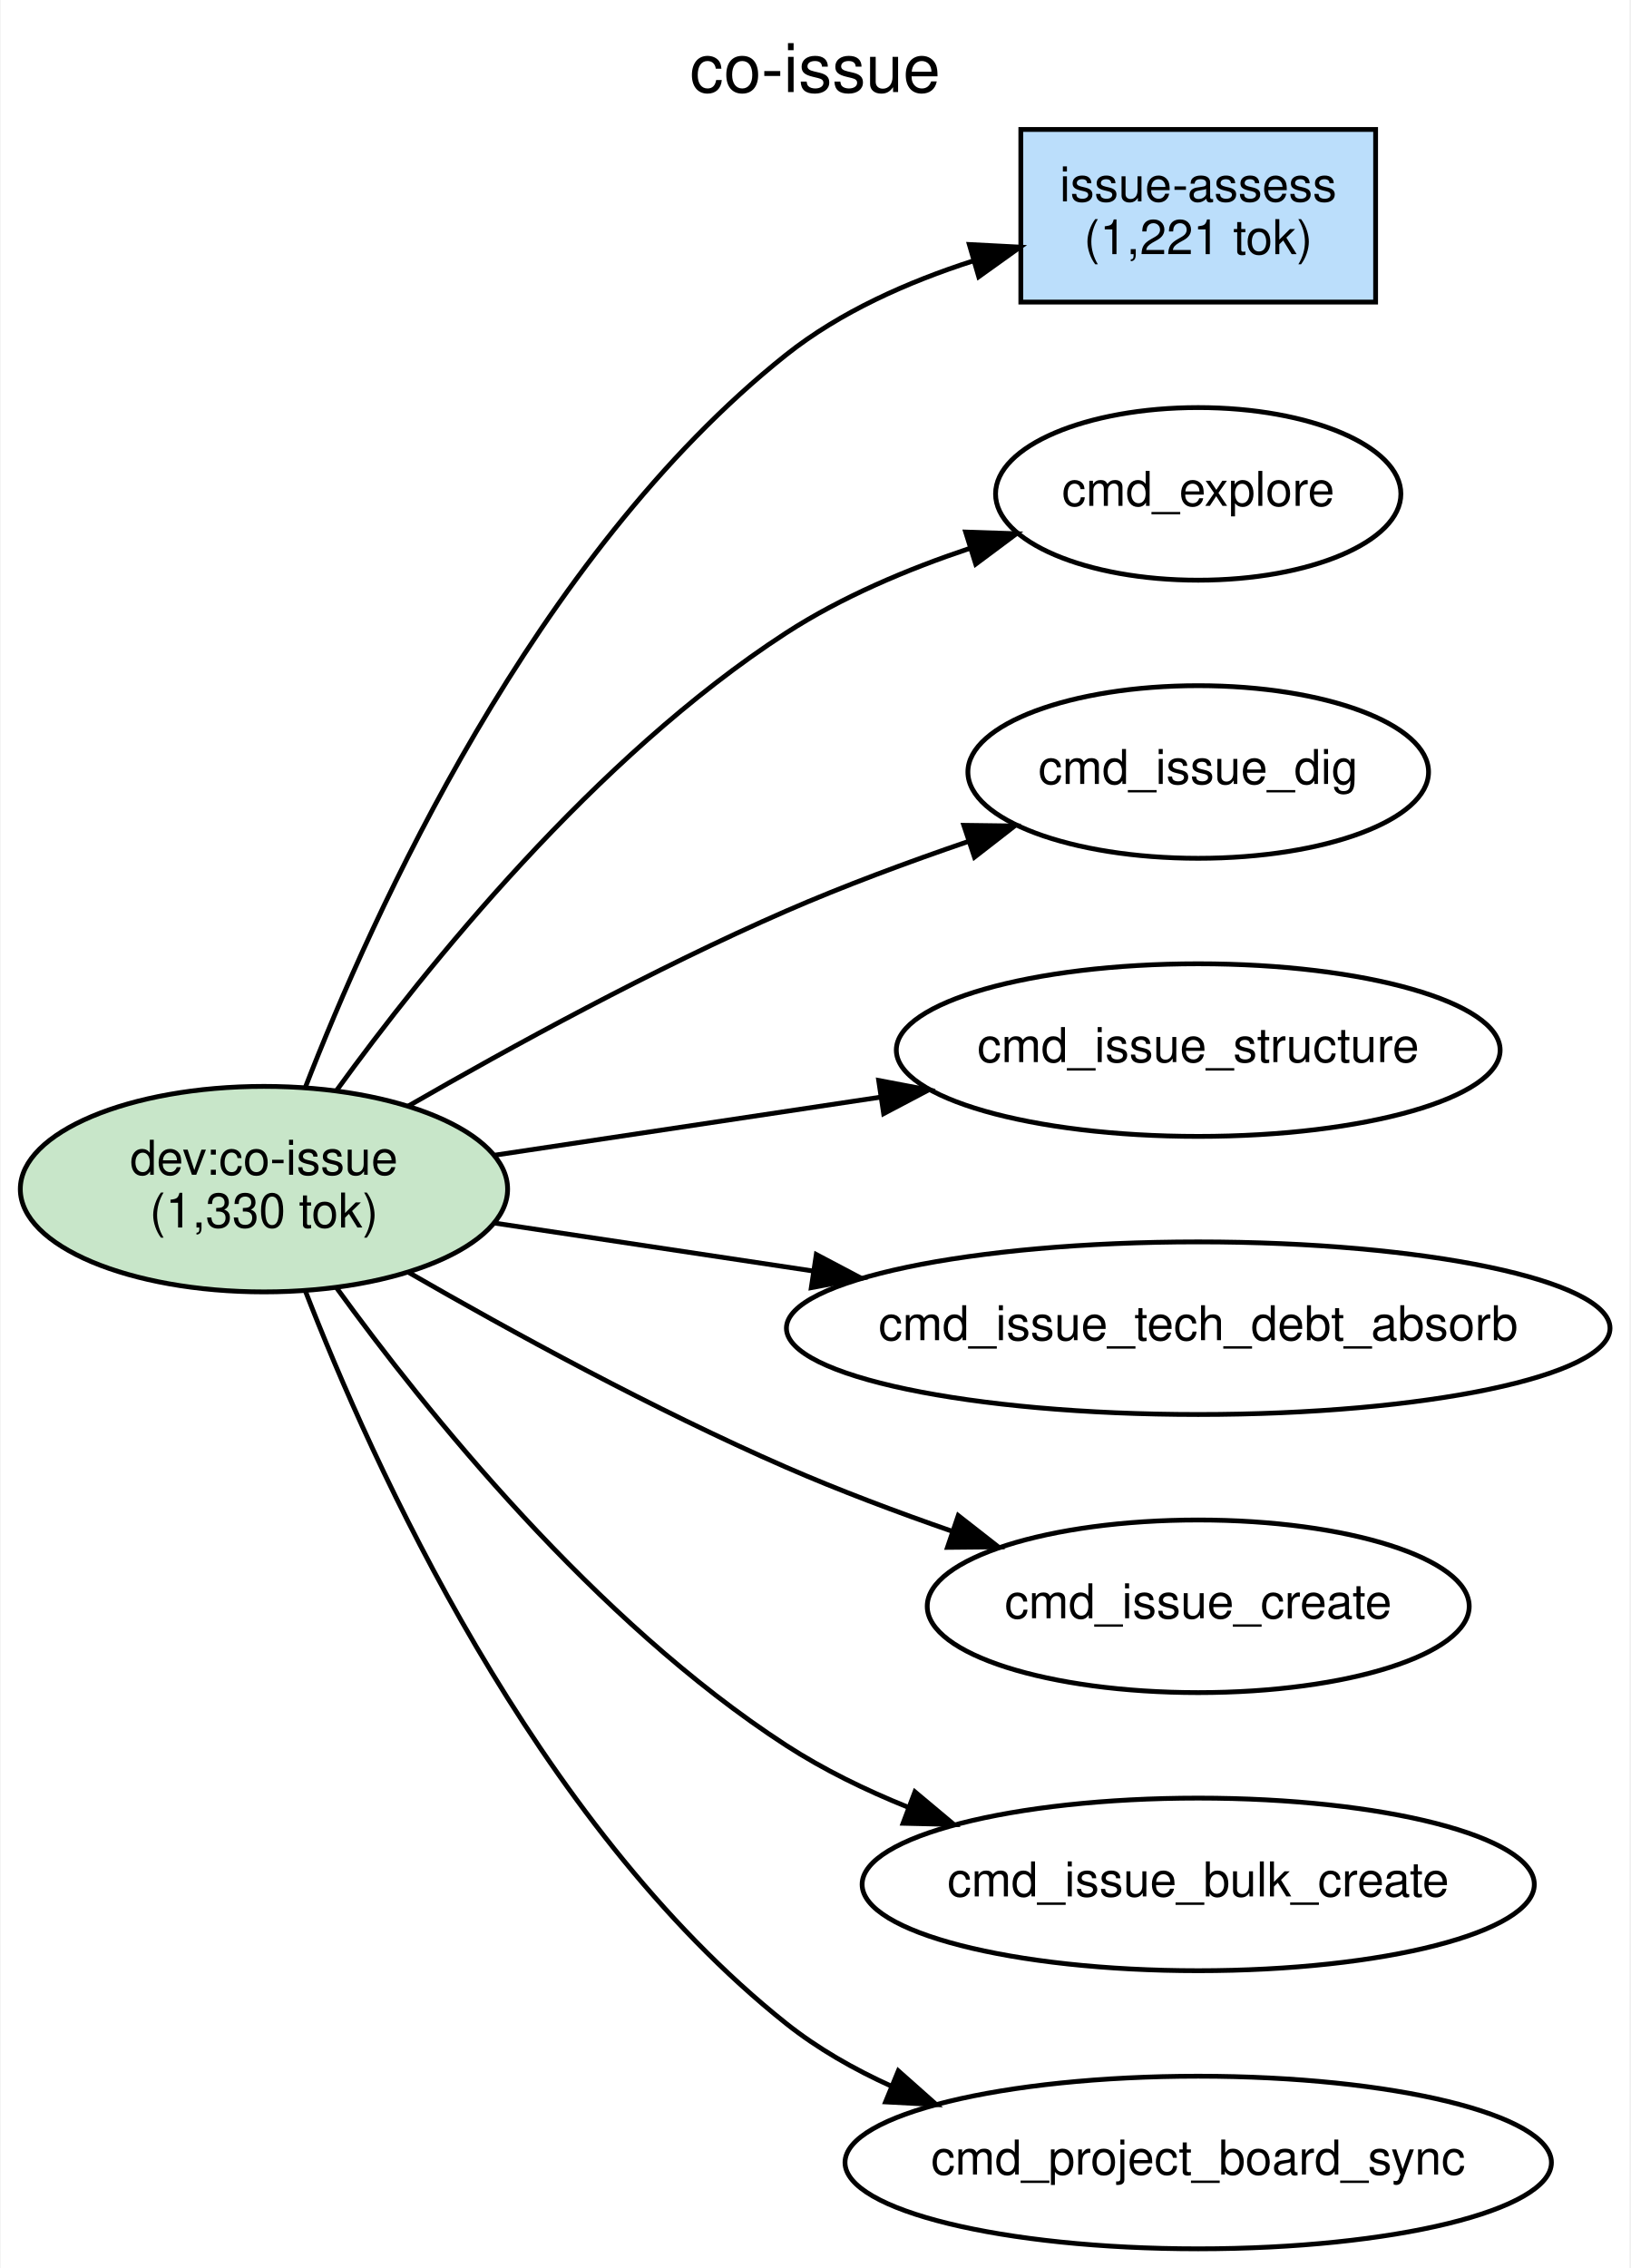
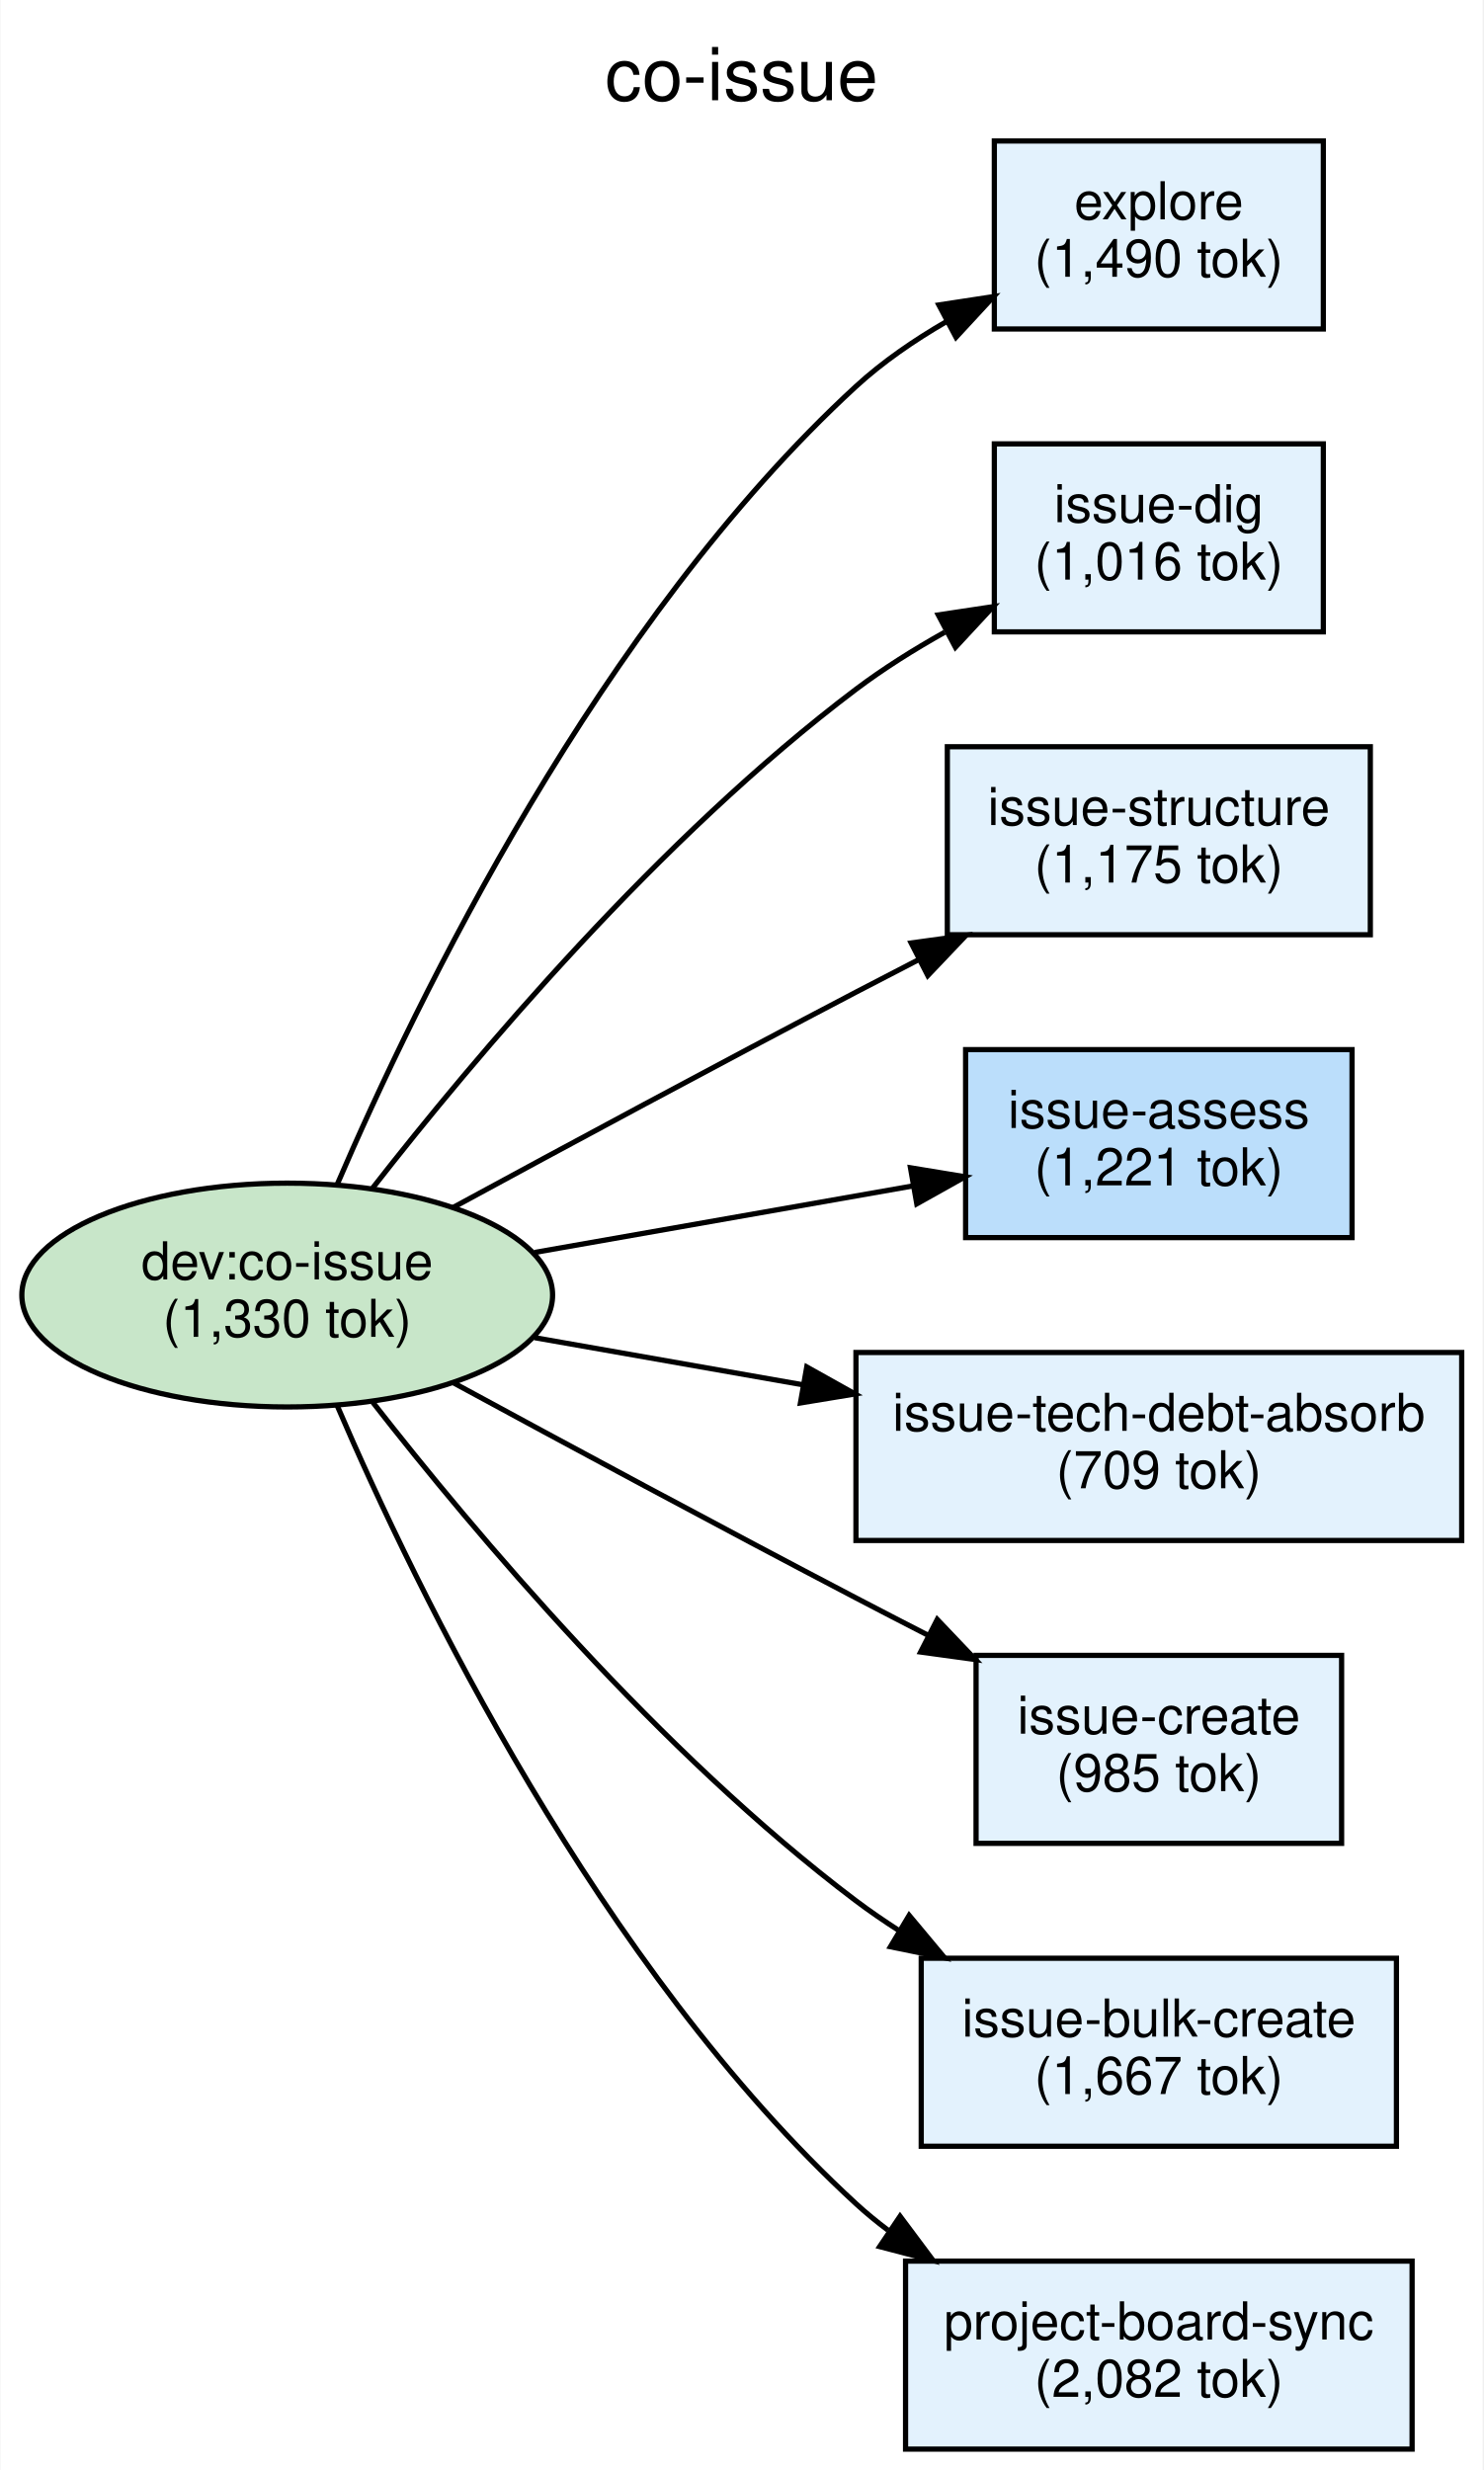
- <svg xmlns="http://www.w3.org/2000/svg" width="340pt" height="473pt" viewBox="0.00 0.00 339.71 473.00">
+ <svg xmlns="http://www.w3.org/2000/svg" width="284pt" height="473pt" viewBox="0.00 0.00 283.82 473.00">
  <g id="graph0" class="graph" transform="scale(1 1) rotate(0) translate(4 469)">
-     <polygon fill="white" stroke="transparent" points="-4,4 -4,-469 335.71,-469 335.71,4 -4,4" />
-     <text text-anchor="middle" x="165.86" y="-449.8" font-family="Helvetica,sans-Serif" font-size="14.00">co-issue</text>
+     <polygon fill="white" stroke="transparent" points="-4,4 -4,-469 279.82,-469 279.82,4 -4,4" />
+     <text text-anchor="middle" x="137.91" y="-449.8" font-family="Helvetica,sans-Serif" font-size="14.00">co-issue</text>
    <g id="node1" class="node">
      <ellipse fill="#c8e6c9" stroke="black" cx="50.91" cy="-221" rx="50.82" ry="21.43" />
      <text text-anchor="middle" x="50.91" y="-224" font-family="Helvetica,sans-Serif" font-size="10.00">dev:co-issue</text>
      <text text-anchor="middle" x="50.91" y="-213" font-family="Helvetica,sans-Serif" font-size="10.00">(1,330 tok)</text>
    </g>
    <g id="node2" class="node">
-       <polygon fill="#bbdefb" stroke="black" points="282.77,-442 208.77,-442 208.77,-406 282.77,-406 282.77,-442" />
-       <text text-anchor="middle" x="245.77" y="-427" font-family="Helvetica,sans-Serif" font-size="10.00">issue-assess</text>
-       <text text-anchor="middle" x="245.77" y="-416" font-family="Helvetica,sans-Serif" font-size="10.00">(1,221 tok)</text>
+       <polygon fill="#e3f2fd" stroke="black" points="249.32,-384 186.32,-384 186.32,-348 249.32,-348 249.32,-384" />
+       <text text-anchor="middle" x="217.82" y="-369" font-family="Helvetica,sans-Serif" font-size="10.00">issue-dig</text>
+       <text text-anchor="middle" x="217.82" y="-358" font-family="Helvetica,sans-Serif" font-size="10.00">(1,016 tok)</text>
+     </g>
+     <g id="edge2" class="edge">
+       <path fill="none" stroke="black" d="M67.28,-241.51C86.74,-266.44 122.27,-308.68 159.82,-337 165.06,-340.95 170.91,-344.62 176.82,-347.93" />
+       <polygon fill="black" stroke="black" points="175.59,-351.24 186.07,-352.82 178.87,-345.05 175.59,-351.24" />
+     </g>
+     <g id="node3" class="node">
+       <polygon fill="#e3f2fd" stroke="black" points="258.32,-326 177.32,-326 177.32,-290 258.32,-290 258.32,-326" />
+       <text text-anchor="middle" x="217.82" y="-311" font-family="Helvetica,sans-Serif" font-size="10.00">issue-structure</text>
+       <text text-anchor="middle" x="217.82" y="-300" font-family="Helvetica,sans-Serif" font-size="10.00">(1,175 tok)</text>
+     </g>
+     <g id="edge3" class="edge">
+       <path fill="none" stroke="black" d="M82.51,-237.68C104.06,-249.38 133.63,-265.3 159.82,-279 163.75,-281.05 167.83,-283.17 171.93,-285.28" />
+       <polygon fill="black" stroke="black" points="170.39,-288.42 180.88,-289.87 173.58,-282.19 170.39,-288.42" />
+     </g>
+     <g id="node4" class="node">
+       <polygon fill="#e3f2fd" stroke="black" points="252.82,-152 182.82,-152 182.82,-116 252.82,-116 252.82,-152" />
+       <text text-anchor="middle" x="217.82" y="-137" font-family="Helvetica,sans-Serif" font-size="10.00">issue-create</text>
+       <text text-anchor="middle" x="217.82" y="-126" font-family="Helvetica,sans-Serif" font-size="10.00">(985 tok)</text>
+     </g>
+     <g id="edge6" class="edge">
+       <path fill="none" stroke="black" d="M82.51,-204.32C104.06,-192.62 133.63,-176.7 159.82,-163 164.32,-160.65 169.03,-158.21 173.73,-155.8" />
+       <polygon fill="black" stroke="black" points="175.39,-158.88 182.7,-151.2 172.2,-152.64 175.39,-158.88" />
+     </g>
+     <g id="node5" class="node">
+       <polygon fill="#e3f2fd" stroke="black" points="263.32,-94 172.32,-94 172.32,-58 263.32,-58 263.32,-94" />
+       <text text-anchor="middle" x="217.82" y="-79" font-family="Helvetica,sans-Serif" font-size="10.00">issue-bulk-create</text>
+       <text text-anchor="middle" x="217.82" y="-68" font-family="Helvetica,sans-Serif" font-size="10.00">(1,667 tok)</text>
+     </g>
+     <g id="edge7" class="edge">
+       <path fill="none" stroke="black" d="M67.28,-200.49C86.74,-175.56 122.27,-133.32 159.82,-105 162.44,-103.03 165.21,-101.13 168.06,-99.3" />
+       <polygon fill="black" stroke="black" points="170.01,-102.21 176.8,-94.08 166.42,-96.2 170.01,-102.21" />
+     </g>
+     <g id="node6" class="node">
+       <polygon fill="#e3f2fd" stroke="black" points="275.82,-210 159.82,-210 159.82,-174 275.82,-174 275.82,-210" />
+       <text text-anchor="middle" x="217.82" y="-195" font-family="Helvetica,sans-Serif" font-size="10.00">issue-tech-debt-absorb</text>
+       <text text-anchor="middle" x="217.82" y="-184" font-family="Helvetica,sans-Serif" font-size="10.00">(709 tok)</text>
+     </g>
+     <g id="edge5" class="edge">
+       <path fill="none" stroke="black" d="M98.29,-212.84C114.22,-210.04 132.38,-206.85 149.62,-203.82" />
+       <polygon fill="black" stroke="black" points="150.4,-207.23 159.64,-202.06 149.19,-200.34 150.4,-207.23" />
+     </g>
+     <g id="node7" class="node">
+       <polygon fill="#e3f2fd" stroke="black" points="266.32,-36 169.32,-36 169.32,0 266.32,0 266.32,-36" />
+       <text text-anchor="middle" x="217.82" y="-21" font-family="Helvetica,sans-Serif" font-size="10.00">project-board-sync</text>
+       <text text-anchor="middle" x="217.82" y="-10" font-family="Helvetica,sans-Serif" font-size="10.00">(2,082 tok)</text>
+     </g>
+     <g id="edge8" class="edge">
+       <path fill="none" stroke="black" d="M60.41,-199.98C75.67,-164.47 110.75,-92.1 159.82,-47 161.75,-45.23 163.82,-43.53 165.96,-41.92" />
+       <polygon fill="black" stroke="black" points="168.27,-44.59 174.61,-36.1 164.36,-38.78 168.27,-44.59" />
+     </g>
+     <g id="node8" class="node">
+       <polygon fill="#bbdefb" stroke="black" points="254.82,-268 180.82,-268 180.82,-232 254.82,-232 254.82,-268" />
+       <text text-anchor="middle" x="217.82" y="-253" font-family="Helvetica,sans-Serif" font-size="10.00">issue-assess</text>
+       <text text-anchor="middle" x="217.82" y="-242" font-family="Helvetica,sans-Serif" font-size="10.00">(1,221 tok)</text>
    </g>
    <g id="edge4" class="edge">
-       <path fill="none" stroke="black" d="M59.42,-241.92C73.49,-278.26 107.26,-353.16 159.82,-395 171.11,-403.98 185.33,-410.26 198.9,-414.61" />
-       <polygon fill="black" stroke="black" points="198.03,-418.01 208.61,-417.46 199.99,-411.29 198.03,-418.01" />
+       <path fill="none" stroke="black" d="M98.29,-229.16C120.92,-233.14 148.08,-237.91 170.68,-241.89" />
+       <polygon fill="black" stroke="black" points="170.26,-245.37 180.72,-243.65 171.47,-238.47 170.26,-245.37" />
    </g>
-     <g id="node3" class="node">
-       <ellipse fill="none" stroke="black" cx="245.77" cy="-366" rx="42.27" ry="18" />
-       <text text-anchor="middle" x="245.77" y="-363.5" font-family="Helvetica,sans-Serif" font-size="10.00">cmd_explore</text>
+     <g id="node9" class="node">
+       <polygon fill="#e3f2fd" stroke="black" points="249.32,-442 186.32,-442 186.32,-406 249.32,-406 249.32,-442" />
+       <text text-anchor="middle" x="217.82" y="-427" font-family="Helvetica,sans-Serif" font-size="10.00">explore</text>
+       <text text-anchor="middle" x="217.82" y="-416" font-family="Helvetica,sans-Serif" font-size="10.00">(1,490 tok)</text>
    </g>
    <g id="edge1" class="edge">
-       <path fill="none" stroke="black" d="M66,-241.51C84.65,-267.24 119.9,-311.11 159.82,-337 171.39,-344.5 185.1,-350.28 198.1,-354.63" />
-       <polygon fill="black" stroke="black" points="197.26,-358.04 207.85,-357.69 199.36,-351.36 197.26,-358.04" />
-     </g>
-     <g id="node4" class="node">
-       <ellipse fill="none" stroke="black" cx="245.77" cy="-308" rx="48.04" ry="18" />
-       <text text-anchor="middle" x="245.77" y="-305.5" font-family="Helvetica,sans-Serif" font-size="10.00">cmd_issue_dig</text>
-     </g>
-     <g id="edge2" class="edge">
-       <path fill="none" stroke="black" d="M81.03,-238.34C102.39,-250.64 132.33,-267.02 159.82,-279 171.88,-284.26 185.23,-289.2 197.7,-293.47" />
-       <polygon fill="black" stroke="black" points="196.88,-296.88 207.47,-296.74 199.1,-290.24 196.88,-296.88" />
-     </g>
-     <g id="node5" class="node">
-       <ellipse fill="none" stroke="black" cx="245.77" cy="-250" rx="62.97" ry="18" />
-       <text text-anchor="middle" x="245.77" y="-247.5" font-family="Helvetica,sans-Serif" font-size="10.00">cmd_issue_structure</text>
-     </g>
-     <g id="edge3" class="edge">
-       <path fill="none" stroke="black" d="M99.09,-228.09C123.32,-231.74 153.21,-236.23 179.6,-240.2" />
-       <polygon fill="black" stroke="black" points="179.12,-243.67 189.53,-241.69 180.16,-236.75 179.12,-243.67" />
-     </g>
-     <g id="node6" class="node">
-       <ellipse fill="none" stroke="black" cx="245.77" cy="-192" rx="85.89" ry="18" />
-       <text text-anchor="middle" x="245.77" y="-189.5" font-family="Helvetica,sans-Serif" font-size="10.00">cmd_issue_tech_debt_absorb</text>
-     </g>
-     <g id="edge5" class="edge">
-       <path fill="none" stroke="black" d="M99.09,-213.91C119.1,-210.9 142.98,-207.31 165.56,-203.91" />
-       <polygon fill="black" stroke="black" points="166.11,-207.37 175.48,-202.42 165.07,-200.45 166.11,-207.37" />
-     </g>
-     <g id="node7" class="node">
-       <ellipse fill="none" stroke="black" cx="245.77" cy="-134" rx="56.52" ry="18" />
-       <text text-anchor="middle" x="245.77" y="-131.5" font-family="Helvetica,sans-Serif" font-size="10.00">cmd_issue_create</text>
-     </g>
-     <g id="edge6" class="edge">
-       <path fill="none" stroke="black" d="M81.03,-203.66C102.39,-191.36 132.33,-174.98 159.82,-163 170.87,-158.18 183,-153.63 194.54,-149.62" />
-       <polygon fill="black" stroke="black" points="195.72,-152.92 204.07,-146.39 193.47,-146.29 195.72,-152.92" />
-     </g>
-     <g id="node8" class="node">
-       <ellipse fill="none" stroke="black" cx="245.77" cy="-76" rx="70.1" ry="18" />
-       <text text-anchor="middle" x="245.77" y="-73.5" font-family="Helvetica,sans-Serif" font-size="10.00">cmd_issue_bulk_create</text>
-     </g>
-     <g id="edge7" class="edge">
-       <path fill="none" stroke="black" d="M66,-200.49C84.65,-174.76 119.9,-130.89 159.82,-105 167.6,-99.96 176.35,-95.69 185.2,-92.12" />
-       <polygon fill="black" stroke="black" points="186.68,-95.3 194.8,-88.5 184.21,-88.75 186.68,-95.3" />
-     </g>
-     <g id="node9" class="node">
-       <ellipse fill="none" stroke="black" cx="245.77" cy="-18" rx="73.67" ry="18" />
-       <text text-anchor="middle" x="245.77" y="-15.5" font-family="Helvetica,sans-Serif" font-size="10.00">cmd_project_board_sync</text>
-     </g>
-     <g id="edge8" class="edge">
-       <path fill="none" stroke="black" d="M59.42,-200.08C73.49,-163.74 107.26,-88.84 159.82,-47 166.4,-41.77 173.97,-37.45 181.82,-33.9" />
-       <polygon fill="black" stroke="black" points="183.22,-37.11 191.14,-30.08 180.56,-30.64 183.22,-37.11" />
+       <path fill="none" stroke="black" d="M60.41,-242.02C75.67,-277.53 110.75,-349.9 159.82,-395 164.93,-399.69 170.94,-403.82 177.11,-407.39" />
+       <polygon fill="black" stroke="black" points="175.7,-410.6 186.17,-412.2 178.98,-404.42 175.7,-410.6" />
    </g>
  </g>
</svg>
